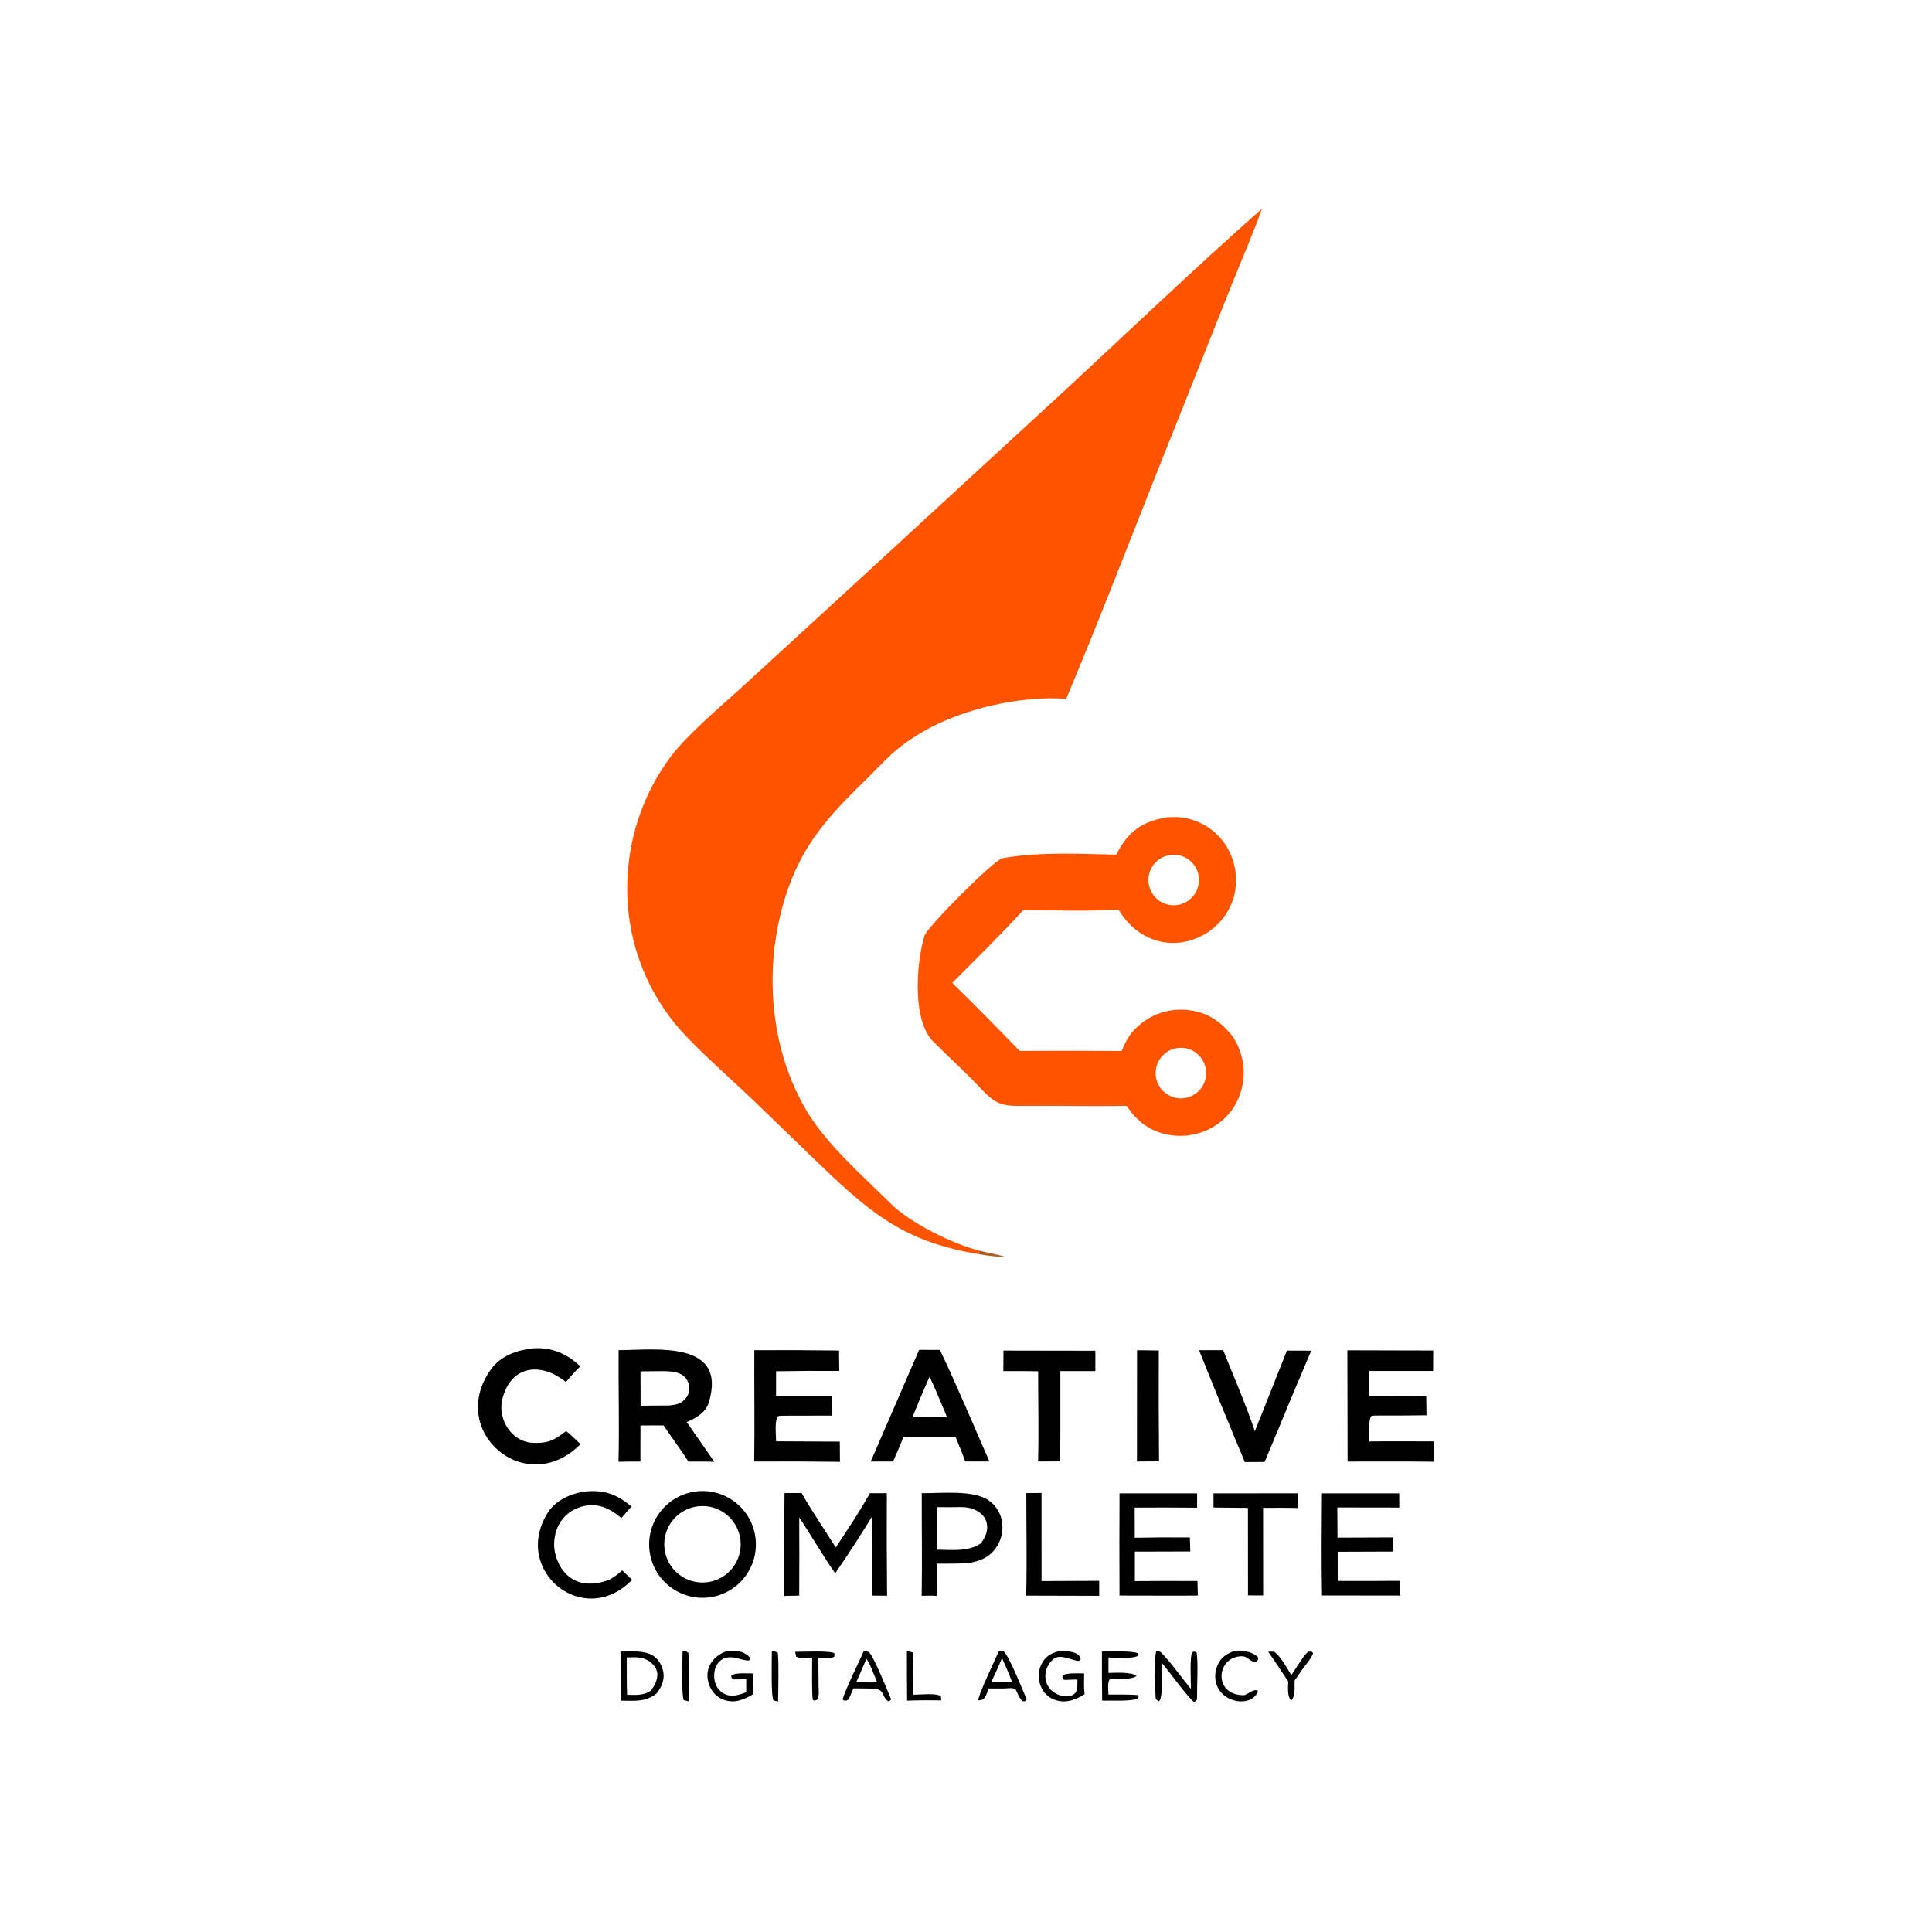
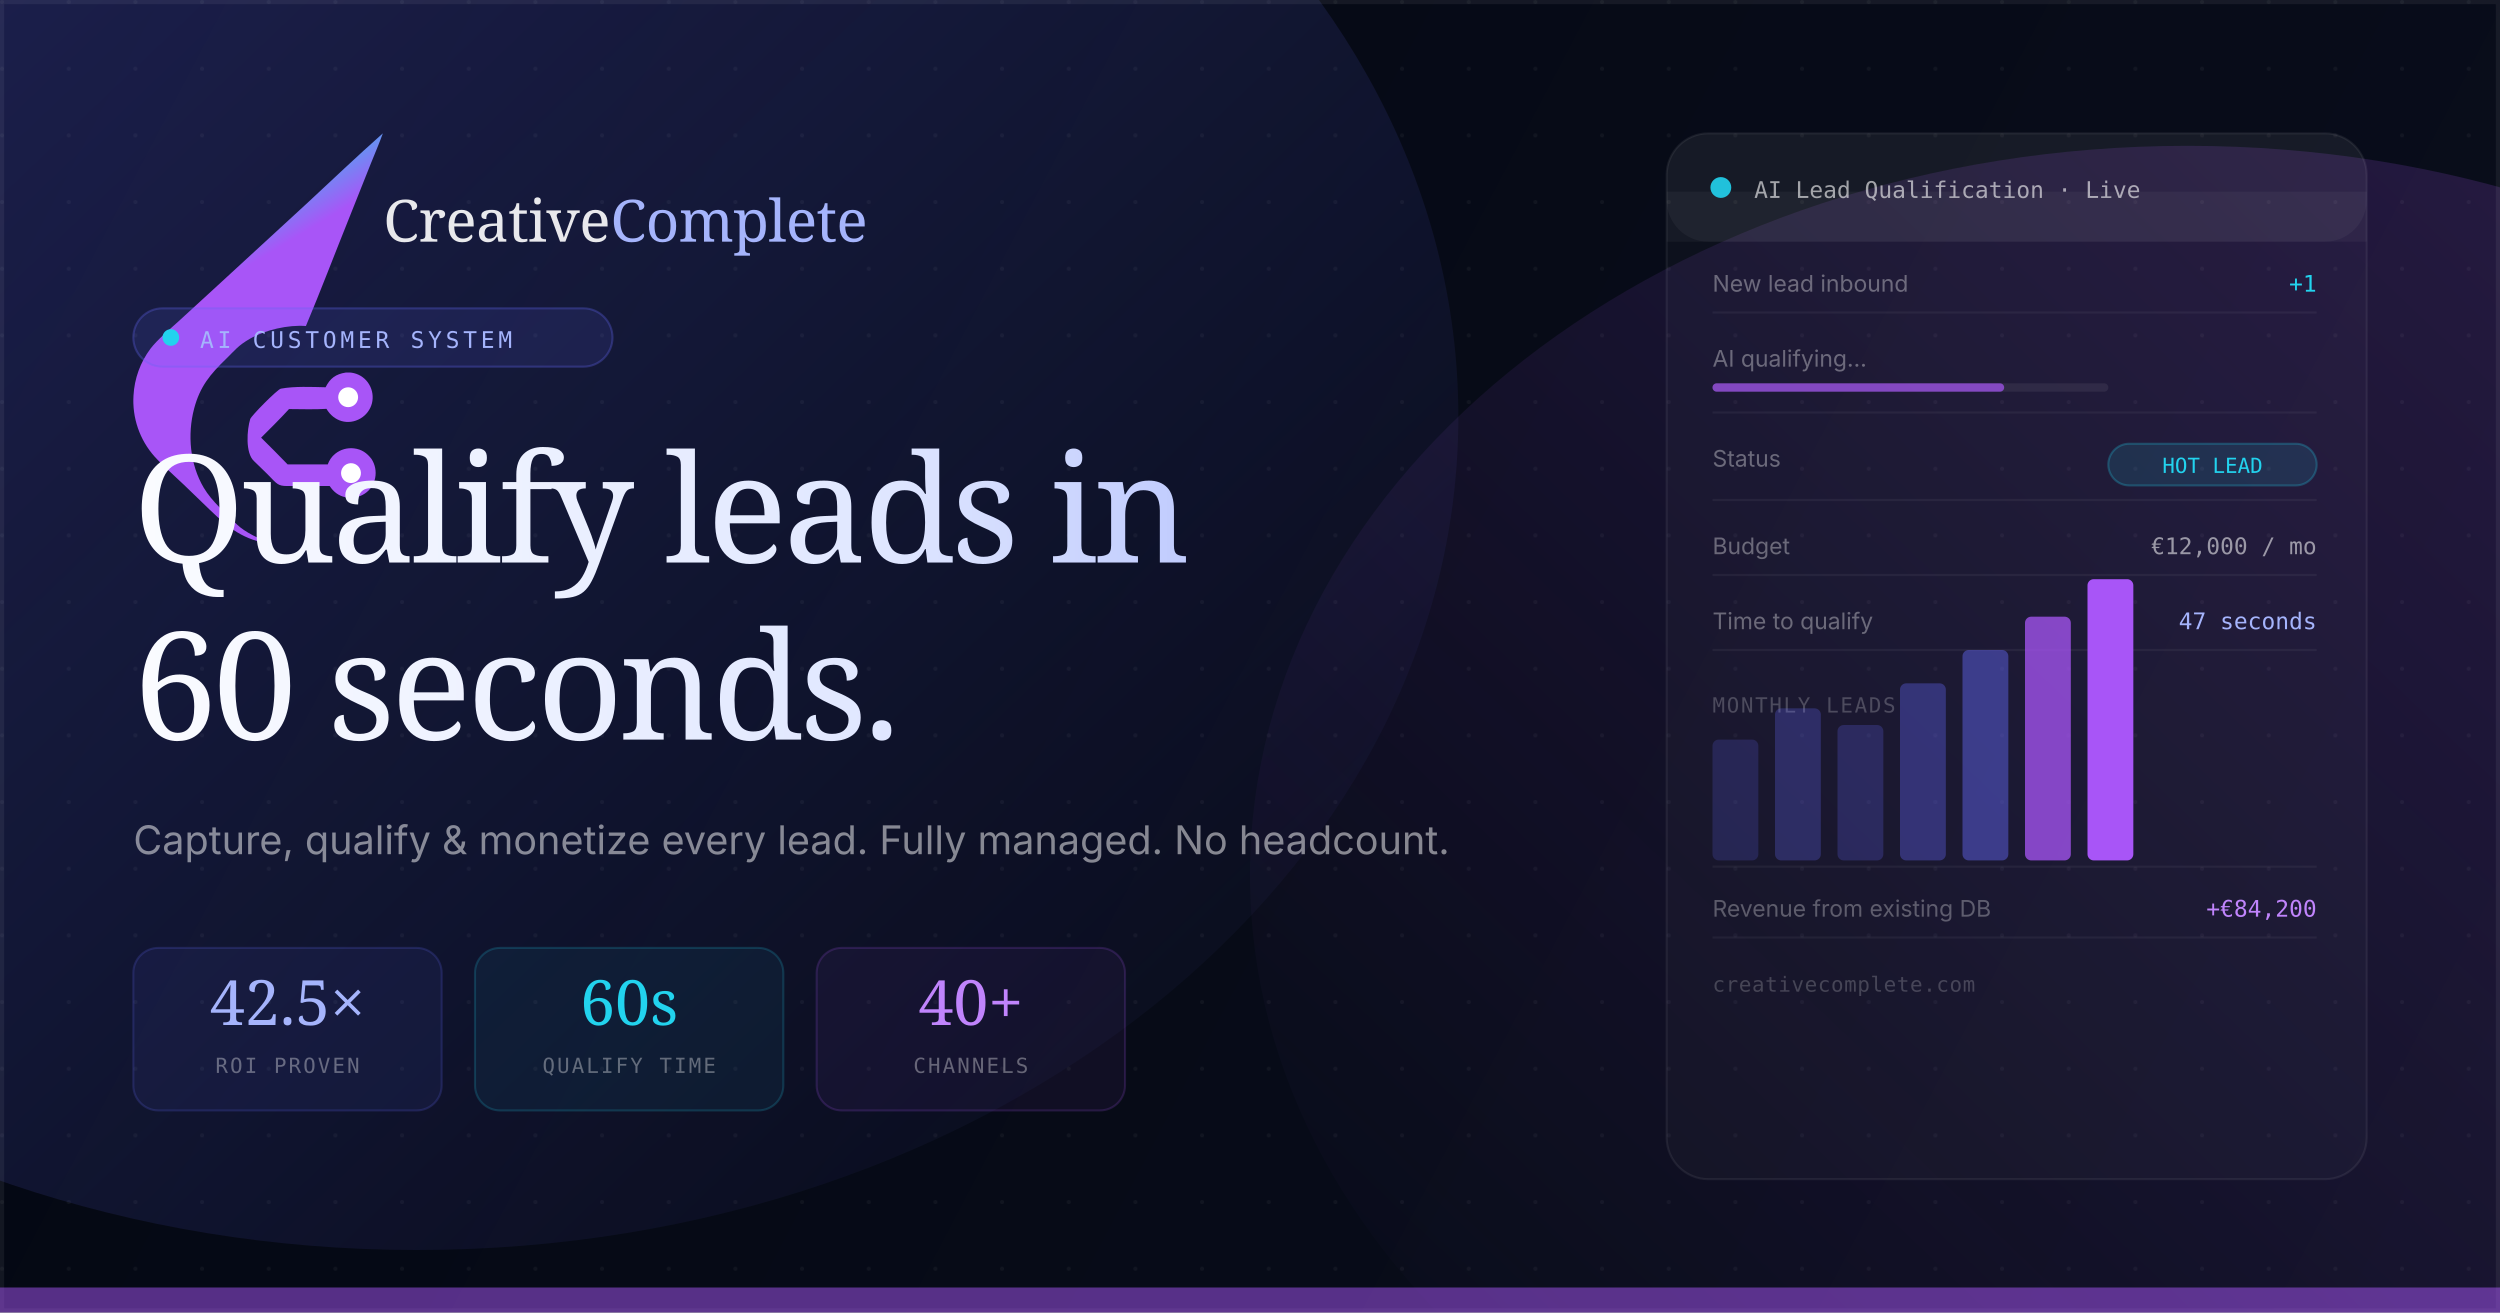
- <svg xmlns="http://www.w3.org/2000/svg" version="1.1" style="display: block;" viewBox="0 0 2048 2048" width="1024" height="1024" preserveAspectRatio="none">
-   <path transform="translate(0,0)" fill="rgb(255,255,255)" d="M 0 0 L 2048 0 L 2048 2048 L 0 2048 L 0 0 z" />
-   <path transform="translate(0,0)" fill="rgb(254,84,0)" d="M 1337.72 221.216 C 1327.99 248.667 1316.28 275.179 1305.51 302.237 L 1246.86 449.469 C 1208.04 545.924 1170.3 645.294 1130.23 740.859 C 1082.82 737.001 1020.38 751.345 979.49 775.009 C 946.884 793.879 939.677 805.388 915.482 828.913 C 872.523 870.682 844.789 903.167 828.818 963.479 C 810.24 1033.79 817.474 1113.99 854.85 1177.12 C 876.337 1213.41 914.095 1245.89 944.134 1275.82 C 964.337 1295.95 1008.78 1318.16 1037.41 1325.53 L 1037.54 1329.44 C 960.604 1316.79 924.732 1287.8 870.844 1236.18 L 801.188 1168.91 C 778.34 1146.93 742.109 1115.09 721.892 1092.62 C 681.881 1047.54 661.515 988.356 665.31 928.198 C 667.773 882.588 683.66 838.722 710.974 802.111 C 728.51 778.759 763.689 749.138 786.414 728.477 L 896.522 627.482 L 1129.53 413.207 C 1197.54 350.142 1268.51 282.482 1337.72 221.216 z" />
-   <path transform="translate(0,0)" fill="rgb(254,84,0)" d="M 1237.71 866.307 C 1246.07 865.835 1251.56 865.947 1259.82 867.91 C 1276.94 872.038 1291.66 882.912 1300.63 898.058 C 1309.84 913.439 1312.6 931.84 1308.29 949.243 C 1303.89 966.208 1293 980.763 1277.96 989.77 C 1244.03 1009.95 1205.27 997.761 1185.7 964.17 C 1157.02 966.227 1114.03 964.913 1084.63 964.779 C 1062.8 988.971 1032.85 1018.44 1009.43 1041.88 C 1033.54 1065.63 1057.37 1089.67 1080.9 1114 C 1116.94 1113.83 1152.98 1113.85 1189.02 1114.07 C 1193.61 1102.3 1199.35 1093.25 1209.26 1085.28 C 1223.56 1073.77 1241.91 1068.54 1260.12 1070.78 C 1280.77 1073.29 1294.71 1083.22 1307.08 1099.25 C 1316.93 1114.37 1320.5 1132.73 1317.03 1150.43 C 1313.84 1167.76 1303.7 1183.04 1288.98 1192.72 C 1273.69 1202.78 1255.03 1206.35 1237.11 1202.64 C 1218.13 1198.68 1204.84 1188.13 1194.33 1172.26 C 1158.94 1172.86 1123.31 1171.95 1087.94 1172.3 C 1059.97 1172.58 1056.12 1171.29 1036.92 1150.98 C 1022.35 1135.57 1005.79 1120.6 990.702 1105.53 C 966.067 1083.58 971.451 1019.45 980.041 991.749 C 982.828 982.758 1053.55 911.474 1062.59 909.773 C 1099.38 902.846 1145.8 905.124 1183.31 905.986 C 1195.45 881.646 1210.78 870.465 1237.71 866.307 z" />
-   <path transform="translate(0,0)" fill="rgb(255,255,255)" d="M 1238.39 906.686 C 1252.91 903.477 1267.27 912.723 1270.36 927.278 C 1273.45 941.832 1264.09 956.116 1249.51 959.087 C 1235.1 962.024 1221.02 952.791 1217.96 938.404 C 1214.91 924.017 1224.02 909.859 1238.39 906.686 z" />
-   <path transform="translate(0,0)" fill="rgb(255,255,255)" d="M 1244.31 1111.78 C 1258.47 1107.65 1273.3 1115.76 1277.48 1129.9 C 1281.66 1144.05 1273.62 1158.91 1259.49 1163.15 C 1245.28 1167.41 1230.32 1159.31 1226.11 1145.08 C 1221.91 1130.86 1230.07 1115.93 1244.31 1111.78 z" />
-   <path transform="translate(0,0)" fill="rgb(0,0,0)" d="M 735.163 1581.37 C 765.901 1576.12 795.097 1596.72 800.443 1627.44 C 805.789 1658.16 785.271 1687.42 754.565 1692.86 C 723.731 1698.32 694.327 1677.69 688.958 1646.84 C 683.589 1615.99 704.298 1586.65 735.163 1581.37 z" />
-   <path transform="translate(0,0)" fill="rgb(255,255,255)" d="M 744.166 1596.49 C 766.476 1596.22 784.804 1614.04 785.166 1636.35 C 785.528 1658.66 767.788 1677.06 745.481 1677.52 C 723.039 1677.98 704.499 1660.11 704.135 1637.66 C 703.77 1615.22 721.721 1596.76 744.166 1596.49 z" />
-   <path transform="translate(0,0)" fill="rgb(0,0,0)" d="M 655.738 1431.28 C 693.281 1431.2 771.818 1419.84 751.242 1487.05 C 748.04 1497.51 737.442 1503.44 727.904 1507.42 L 757.256 1549.61 L 747.65 1549.3 L 729.686 1549.35 C 722.793 1538.07 711.261 1522.86 703.35 1510.96 L 678.907 1511.05 L 678.872 1549.31 C 671.262 1549.18 663.267 1549.42 655.623 1549.53 C 656.636 1511.11 655.44 1470.09 655.738 1431.28 z" />
-   <path transform="translate(0,0)" fill="rgb(255,255,255)" d="M 702.177 1453.48 C 714.07 1453.53 728.257 1454.54 730.53 1469.54 C 731.212 1473.89 730.048 1478.32 727.318 1481.77 C 722.27 1488.25 717.096 1488.94 709.746 1489.86 L 679.056 1490.09 L 678.954 1453.7 L 702.177 1453.48 z" />
-   <path transform="translate(0,0)" fill="rgb(0,0,0)" d="M 974.318 1430.93 L 996.342 1430.98 C 1014.3 1468.61 1031.98 1510.81 1048.82 1549.23 C 1040.24 1549.14 1031.66 1549.13 1023.07 1549.2 C 1020.64 1541.6 1015.93 1530.73 1012.89 1523.06 L 1000 1523.02 L 957.726 1523.28 C 954.192 1532 950.521 1540.67 946.713 1549.27 L 923.011 1549.28 L 974.318 1430.93 z" />
-   <path transform="translate(0,0)" fill="rgb(255,255,255)" d="M 985.223 1459.63 C 988.045 1463.59 1000.77 1494.93 1003.87 1502.12 L 985.194 1502.25 L 967.175 1502.36 C 972.917 1488 978.934 1473.75 985.223 1459.63 z" />
-   <path transform="translate(0,0)" fill="rgb(0,0,0)" d="M 1428.27 1431.41 L 1519.24 1431.64 L 1519.16 1453.34 L 1451.53 1453.33 L 1451.58 1479.76 C 1471.68 1479.66 1491.78 1479.7 1511.88 1479.88 L 1512.17 1500.25 C 1494.7 1500.48 1477.23 1500.57 1459.75 1500.53 C 1456.73 1500.48 1456.61 1500.42 1453.7 1501.1 C 1450.22 1505.51 1451.68 1520.7 1451.45 1528.03 C 1474.02 1527.65 1497.52 1527.95 1520.15 1527.95 L 1520.32 1549.49 C 1489.92 1549.09 1458.94 1549.35 1428.51 1549.31 L 1428.27 1431.41 z" />
-   <path transform="translate(0,0)" fill="rgb(0,0,0)" d="M 799.611 1431.3 C 829.544 1431.14 859.478 1431.25 889.408 1431.64 L 889.664 1453.27 C 867.335 1453.1 845.004 1453.22 822.678 1453.62 L 822.641 1479.65 L 881.631 1479.64 L 881.849 1500.59 L 831.068 1500.7 C 827.924 1500.66 827.697 1500.56 824.694 1501.3 C 820.873 1505.74 822.646 1520.89 822.689 1527.85 L 890.215 1528.2 L 890.388 1549.6 C 860.084 1549.18 829.777 1549.08 799.471 1549.29 C 800.085 1510.47 799.411 1470.31 799.611 1431.3 z" />
-   <path transform="translate(0,0)" fill="rgb(0,0,0)" d="M 977.089 1582.83 C 997.653 1583.06 1031.03 1579.22 1047.38 1590.03 C 1054.96 1594.98 1060.19 1602.79 1061.89 1611.68 C 1063.9 1621.49 1061.87 1631.7 1056.26 1640 C 1048.67 1651.2 1039.28 1654.54 1026.87 1656.89 C 1015.67 1657.65 1004.28 1657.49 993.047 1657.51 L 992.999 1691.68 C 987.373 1691.31 982.607 1691.46 977.008 1691.6 C 977.653 1655.81 977.002 1618.8 977.089 1582.83 z" />
-   <path transform="translate(0,0)" fill="rgb(255,255,255)" d="M 993.034 1597.62 C 1001.1 1597.78 1010.1 1597.77 1018.18 1597.6 C 1041.55 1597.08 1055.66 1615.64 1039.6 1636.16 C 1026.4 1645.02 1008.68 1642.94 993.026 1642.7 L 993.034 1597.62 z" />
-   <path transform="translate(0,0)" fill="rgb(0,0,0)" d="M 564.536 1429.35 C 584.147 1427.75 601.161 1434.95 615.101 1448.43 C 609.696 1453.56 604.743 1459.39 599.806 1465 C 574.217 1444.11 541.896 1446.37 532.521 1482.96 C 527.177 1503.82 541.813 1528.12 564.222 1529.43 C 579.313 1530.31 587.007 1527.34 598.878 1517.8 L 600.043 1517.13 C 603.139 1518.89 612.263 1527.92 615.396 1530.89 C 557.422 1589.21 473.422 1517.34 520.354 1451.7 C 530.623 1437.34 547.677 1431.26 564.536 1429.35 z" />
-   <path transform="translate(0,0)" fill="rgb(0,0,0)" d="M 831.663 1582.72 L 849.798 1582.7 C 859.598 1600.35 874.906 1622.76 885.941 1640.36 C 898.401 1621.69 911.177 1602.44 922.133 1582.84 L 940.091 1582.87 C 939.905 1619.09 939.993 1655.31 940.356 1691.52 L 924.237 1691.38 L 924.147 1622.27 L 924.093 1608.18 C 911.686 1628.35 898.777 1648.21 885.377 1667.73 C 872.855 1650 859.751 1627.34 847.219 1608.58 C 847.362 1636.19 847.355 1663.81 847.199 1691.43 L 831.335 1691.7 C 831.051 1655.37 831.16 1619.04 831.663 1582.72 z" />
-   <path transform="translate(0,0)" fill="rgb(0,0,0)" d="M 1271.06 1431.29 L 1296.62 1431.25 C 1307.34 1457.91 1321.23 1490.44 1330.2 1517.2 L 1364.21 1431.71 L 1389.96 1431.79 L 1380.48 1454.25 C 1366.73 1486.05 1354.12 1518.05 1340.46 1549.76 L 1319.6 1549.85 C 1303.05 1510.48 1286.87 1470.96 1271.06 1431.29 z" />
-   <path transform="translate(0,0)" fill="rgb(0,0,0)" d="M 1401.32 1583.03 L 1483.24 1583.01 L 1483.31 1598.08 L 1417.61 1597.98 C 1417.73 1608.65 1417.8 1619.31 1417.81 1629.97 L 1476.81 1629.73 L 1477.06 1644.7 L 1429.11 1644.87 L 1418 1644.92 L 1418.09 1675.83 C 1440.05 1675.92 1462.02 1675.89 1483.98 1675.73 L 1484.19 1691.35 L 1401.4 1691.24 C 1400.64 1656.3 1401.08 1618.03 1401.32 1583.03 z" />
-   <path transform="translate(0,0)" fill="rgb(0,0,0)" d="M 1186.75 1583 L 1268.99 1583.04 L 1269 1598.24 C 1246.94 1598.02 1224.88 1597.98 1202.82 1598.12 L 1202.9 1630.08 C 1222.36 1629.71 1241.82 1629.61 1261.28 1629.78 L 1261.77 1644.6 L 1214.54 1644.74 L 1203 1644.73 L 1202.99 1676.03 C 1225.12 1675.83 1247.25 1675.8 1269.38 1675.95 L 1269.72 1691.34 C 1242.2 1691.63 1214.33 1691.26 1186.73 1691.33 C 1186.55 1655.22 1186.56 1619.11 1186.75 1583 z" />
-   <path transform="translate(0,0)" fill="rgb(0,0,0)" d="M 1063.73 1431.7 L 1161.16 1431.87 L 1161.1 1453.44 L 1124.01 1453.45 L 1124.01 1514.25 L 1123.94 1549.17 L 1100.43 1549.2 C 1101.21 1518.75 1100.46 1484.49 1100.48 1453.66 C 1088.37 1453.31 1075.74 1453.46 1063.57 1453.44 L 1063.73 1431.7 z" />
-   <path transform="translate(0,0)" fill="rgb(0,0,0)" d="M 617.922 1581.25 C 639.729 1578.86 652.726 1583.13 669.458 1597.04 C 666.113 1600.34 661.886 1605.54 658.717 1609.21 C 644.962 1597.68 631.03 1591.62 613.079 1598.27 C 603.009 1601.89 594.939 1609.61 590.864 1619.5 C 586.213 1630.7 586.248 1643.29 590.959 1654.46 C 601.111 1678.9 623.733 1683.63 646.586 1674.17 C 652.69 1670.51 654.17 1669.43 659.493 1664.61 L 670.033 1674.64 C 619.226 1727.03 543.457 1666.03 579.658 1605.12 C 588.049 1590.99 602.434 1584.37 617.922 1581.25 z" />
-   <path transform="translate(0,0)" fill="rgb(0,0,0)" d="M 1286.34 1583.01 L 1376.02 1582.98 L 1376.04 1598.57 C 1364.05 1598.17 1351 1598.38 1338.92 1598.38 L 1338.99 1654.2 L 1339 1691.21 L 1322.93 1691.17 L 1322.87 1598.42 L 1286.39 1598.05 L 1286.34 1583.01 z" />
-   <path transform="translate(0,0)" fill="rgb(0,0,0)" d="M 1205.31 1431.31 L 1228.36 1431.61 C 1228.2 1470.77 1228.29 1509.94 1228.62 1549.1 L 1205.24 1549.24 L 1205.31 1431.31 z" />
-   <path transform="translate(0,0)" fill="rgb(0,0,0)" d="M 1087.94 1582.77 L 1104.06 1582.57 L 1104.08 1676 L 1165.17 1675.73 L 1165.19 1691.63 L 1087.81 1691.42 C 1088.67 1656.24 1087.91 1618.2 1087.94 1582.77 z" />
-   <path transform="translate(0,0)" fill="rgb(0,0,0)" d="M 657.758 1750.78 C 671.749 1750.7 690.419 1748.1 699.044 1761.97 C 706.39 1773.79 704.134 1785.05 695.713 1795.37 C 683.948 1804.48 672.337 1802.82 657.957 1802.74 L 657.758 1750.78 z" />
-   <path transform="translate(0,0)" fill="rgb(255,255,255)" d="M 664.365 1756.95 C 673.801 1756.7 681.435 1755.83 689.423 1761.89 C 700.785 1770.5 697.476 1782.28 690.091 1791.97 C 682.624 1797.56 673.629 1796.74 664.747 1796.56 C 664.256 1783.84 664.441 1769.77 664.365 1756.95 z" />
-   <path transform="translate(0,0)" fill="rgb(0,0,0)" d="M 1058.96 1750 C 1060.62 1750.11 1062.3 1750.36 1063.94 1750.57 C 1069.73 1755.45 1084.29 1792.03 1088.35 1801.53 L 1086.27 1803.48 L 1084.06 1803.36 C 1080.58 1800.33 1078.62 1795.06 1076.54 1790.72 C 1073.43 1788.71 1069.18 1789.69 1064.75 1789.82 L 1048.01 1789.83 C 1045.27 1796.47 1044.69 1802.75 1037.11 1802.33 C 1036.08 1798.63 1055.57 1757.71 1058.96 1750 z" />
-   <path transform="translate(0,0)" fill="rgb(255,255,255)" d="M 1062.21 1757.61 C 1065.74 1765.69 1069.74 1774.35 1072.64 1782.61 C 1069.52 1783.75 1064.67 1783.33 1061.2 1783.28 L 1050.72 1783 C 1054.84 1774.67 1058.67 1766.2 1062.21 1757.61 z" />
-   <path transform="translate(0,0)" fill="rgb(0,0,0)" d="M 915.767 1750.07 C 917.307 1750.28 919.28 1750.74 920.846 1751.05 C 926.32 1755.86 940.65 1791.96 944.531 1801.05 C 943.624 1803.19 944.294 1802.22 941.899 1803.55 C 933.219 1798.31 939.654 1789.73 922.95 1789.93 L 904.691 1789.71 L 899.615 1801.36 C 896.315 1803.14 898.033 1802.75 894.267 1802.55 L 893.266 1800.98 C 896.62 1790.1 910.664 1761.32 915.767 1750.07 z" />
-   <path transform="translate(0,0)" fill="rgb(255,255,255)" d="M 918.374 1758.56 C 921.168 1761.06 927.562 1777.9 929.511 1782.48 C 926.849 1783.84 925.467 1783.41 922.225 1783.47 L 907.716 1783.09 C 911.366 1774.95 914.919 1766.78 918.374 1758.56 z" />
-   <path transform="translate(0,0)" fill="rgb(0,0,0)" d="M 1225.73 1750.21 C 1226.76 1750.31 1229.65 1750.59 1230.28 1751.21 C 1240.88 1761.62 1252.89 1778.92 1262.41 1790.29 C 1262.47 1782.41 1260.9 1754.86 1264.09 1751.16 C 1267.27 1750.83 1265.88 1750.41 1268.49 1751.76 C 1270.29 1762.77 1268.74 1787.31 1268.91 1799.33 C 1268.95 1802.7 1268.19 1802.5 1265.98 1804.32 C 1260.51 1801.24 1238.02 1770.12 1231.22 1762.26 C 1231.14 1769.52 1233.46 1800.01 1228.51 1803.39 C 1226.98 1802.71 1225.13 1801.36 1225.04 1799.94 C 1224.47 1790.83 1223.18 1756.92 1225.73 1750.21 z" />
-   <path transform="translate(0,0)" fill="rgb(0,0,0)" d="M 1122.38 1750.23 C 1129.33 1749.91 1143.86 1750.17 1145.64 1758.45 L 1144.18 1760.49 C 1139.33 1761.98 1124.23 1751.93 1116.59 1758.78 C 1111.7 1763.16 1108.97 1767.9 1108.23 1774.33 C 1107.53 1780.25 1109.41 1786.17 1113.39 1790.6 C 1117.24 1794.92 1123.86 1798.13 1129.62 1798.17 C 1142.92 1798.24 1142.24 1789.83 1142.05 1780.34 L 1128.26 1780.8 C 1126.48 1779.56 1126.02 1778.31 1126.29 1776.37 C 1129.96 1772.86 1143.35 1773.92 1149.23 1773.93 C 1149.12 1781.23 1148.81 1788.79 1149.68 1796 C 1138.99 1802.38 1128.15 1806.54 1115.9 1800.96 C 1102.16 1794.7 1097.3 1776.57 1104.21 1763.58 C 1108.48 1755.55 1114.05 1752.76 1122.38 1750.23 z" />
-   <path transform="translate(0,0)" fill="rgb(0,0,0)" d="M 770.153 1750.26 C 779.806 1749.23 789.262 1749.74 795.704 1758.11 L 795.047 1759.82 C 789.744 1761.95 778.677 1754.69 769.204 1757.42 C 758.241 1760.58 755.13 1773.54 758.133 1783.86 C 759.675 1789.01 763.294 1793.3 768.123 1795.69 C 775.756 1799.47 783.699 1796.57 791.015 1793.84 L 791.031 1780.1 L 776.936 1780.27 C 774.978 1777.96 775.579 1779.27 775.201 1776.16 C 778.87 1772.83 792.727 1773.92 798.555 1773.97 C 798.313 1781.96 798.358 1787.71 798.774 1795.68 C 788.518 1801.8 778.189 1806.35 766.19 1801.4 C 759.791 1798.75 754.747 1793.61 752.221 1787.16 C 745.496 1770.47 754.037 1756.27 770.153 1750.26 z" />
-   <path transform="translate(0,0)" fill="rgb(0,0,0)" d="M 1168.11 1750.7 C 1175.23 1750.76 1203.77 1749.46 1206.88 1753.13 L 1206.06 1755.33 C 1200.79 1758.57 1182.56 1757.1 1175.04 1757.02 L 1175.01 1773.36 C 1182.01 1773.26 1199.46 1772.08 1204.72 1776.54 C 1201.07 1780.41 1184.85 1779.76 1179.75 1779.74 C 1178.72 1779.75 1177.22 1780.08 1176.15 1780.26 C 1173.91 1783.53 1174.83 1792 1175 1796.3 C 1184.45 1796.28 1196.39 1796.14 1205.73 1796.78 L 1207.01 1798.29 L 1206.16 1800.35 C 1200.12 1803.8 1176.91 1802.52 1168.32 1802.73 C 1168.07 1785.39 1168 1768.04 1168.11 1750.7 z" />
-   <path transform="translate(0,0)" fill="rgb(0,0,0)" d="M 1308.14 1750.15 C 1310.56 1749.81 1313.01 1749.67 1315.45 1749.73 C 1320.6 1749.86 1329.49 1752.52 1333.19 1756.33 C 1333.82 1759.83 1334.12 1758.24 1332.33 1761.26 C 1326.13 1763.34 1323.05 1755.93 1317.23 1755.76 C 1289.35 1754.92 1284.98 1797.23 1318.83 1796.99 C 1323.89 1795.47 1328.41 1790.31 1333.08 1791.9 L 1333.27 1793.89 C 1324.61 1810.24 1297 1804.48 1290.18 1787.19 C 1287.37 1780.07 1287.55 1772.13 1290.67 1765.14 C 1294.59 1756.54 1299.83 1753.43 1308.14 1750.15 z" />
-   <path transform="translate(0,0)" fill="rgb(0,0,0)" d="M 1368.87 1775.74 C 1372.93 1769.85 1381.91 1754.72 1386.74 1750.77 C 1390.93 1751.01 1389.74 1750.11 1391.85 1752.21 C 1391.39 1756.19 1384.61 1764.12 1381.82 1767.84 L 1372.29 1781.41 C 1372.15 1787.37 1373.38 1798.44 1368.73 1802.53 C 1364.33 1798.92 1365.45 1787.72 1365.56 1782.45 C 1358.66 1771.8 1351.58 1761.26 1344.33 1750.84 L 1350.12 1750.86 C 1356.48 1753.62 1364.66 1769.1 1368.87 1775.74 z" />
-   <path transform="translate(0,0)" fill="rgb(0,0,0)" d="M 842.913 1750.99 C 850.447 1751.05 880.146 1749.52 884.499 1752.56 L 884.489 1756.02 C 881.421 1758.77 871.984 1757.62 867.494 1757.43 L 867.715 1787.25 C 867.823 1791.89 868.715 1798.47 866.007 1801.9 C 862.657 1802.83 864.039 1803.16 861.559 1801.82 C 860.398 1793.21 860.943 1767 860.92 1757.19 C 854.265 1757.05 848.696 1759.3 843.84 1755.98 L 842.913 1750.99 z" />
-   <path transform="translate(0,0)" fill="rgb(0,0,0)" d="M 961.37 1750.38 C 964.451 1750.68 964.681 1750.75 967.638 1751.7 C 968.64 1757.1 968.165 1788.68 968.213 1796.46 C 974.911 1796.42 992.939 1794.49 997.368 1798.06 L 997.787 1802.45 C 985.181 1802.25 974.179 1802.29 961.585 1802.78 C 961.396 1785.31 961.324 1767.85 961.37 1750.38 z" />
-   <path transform="translate(0,0)" fill="rgb(0,0,0)" d="M 723.583 1750.25 C 727.472 1750.72 727.173 1750.06 729.727 1752.14 C 730.835 1762.79 730.106 1791.99 729.825 1803.42 L 724.837 1802.25 C 722.2 1797.13 723.409 1758.56 723.583 1750.25 z" />
-   <path transform="translate(0,0)" fill="rgb(0,0,0)" d="M 818.209 1750.36 C 821.598 1750.86 822.16 1750.38 824.534 1752.19 C 825.782 1764.38 824.914 1790.41 824.837 1803.62 L 819.966 1802.57 C 817.141 1798.4 818.192 1758.38 818.209 1750.36 z" />
-   <path transform="translate(0,0)" fill="rgb(178,91,35)" d="M 1037.41 1325.53 C 1043.39 1327.19 1061.23 1330.58 1064.92 1332.2 C 1056.56 1332.52 1045.83 1330.87 1037.54 1329.44 L 1037.41 1325.53 z" />
+ <svg xmlns="http://www.w3.org/2000/svg" width="1200" height="630" viewBox="0 0 1200 630" fill="none">
+   <defs>
+     <linearGradient id="bg" x1="0" y1="0" x2="1200" y2="630" gradientUnits="userSpaceOnUse">
+       <stop offset="0%" stop-color="#030712" />
+       <stop offset="100%" stop-color="#0a0e1c" />
+     </linearGradient>
+     <linearGradient id="glow1" x1="0" y1="0" x2="600" y2="630" gradientUnits="userSpaceOnUse">
+       <stop offset="0%" stop-color="#6366f1" stop-opacity="0.25" />
+       <stop offset="100%" stop-color="#6366f1" stop-opacity="0" />
+     </linearGradient>
+     <linearGradient id="glow2" x1="1200" y1="0" x2="600" y2="630" gradientUnits="userSpaceOnUse">
+       <stop offset="0%" stop-color="#a855f7" stop-opacity="0.18" />
+       <stop offset="100%" stop-color="#a855f7" stop-opacity="0" />
+     </linearGradient>
+     <linearGradient id="logoGrad" x1="0" y1="0" x2="120" y2="200" gradientUnits="userSpaceOnUse">
+       <stop offset="0%" stop-color="#6366f1" />
+       <stop offset="48%" stop-color="#22d3ee" />
+       <stop offset="100%" stop-color="#a855f7" />
+     </linearGradient>
+     <linearGradient id="titleGrad" x1="0" y1="0" x2="700" y2="0" gradientUnits="userSpaceOnUse">
+       <stop offset="0%" stop-color="#ffffff" />
+       <stop offset="60%" stop-color="#e0e7ff" />
+       <stop offset="100%" stop-color="#a5b4fc" />
+     </linearGradient>
+   </defs>
+   <rect width="1200" height="630" fill="url(#bg)" />
+   <ellipse cx="200" cy="200" rx="500" ry="400" fill="url(#glow1)" />
+   <ellipse cx="1050" cy="420" rx="450" ry="350" fill="url(#glow2)" />
+   <pattern id="dots" x="0" y="0" width="32" height="32" patternUnits="userSpaceOnUse">
+     <circle cx="1" cy="1" r="1" fill="rgba(255,255,255,0.04)" />
+   </pattern>
+   <rect width="1200" height="630" fill="url(#dots)" />
+   <rect x="1" y="1" width="1198" height="628" stroke="rgba(255,255,255,0.06)" stroke-width="2" fill="none" />
+   <g transform="translate(64, 64) scale(0.356)">
+     <path d="M336.43 0C331.565 13.726 325.71 26.982 320.325 40.511L291 114.126C271.59 162.354 252.72 212.039 232.685 259.822C208.98 257.893 177.76 265.064 157.315 276.896C141.012 286.331 137.408 292.086 125.311 303.849C103.831 324.733 89.964 340.976 81.979 371.132C72.69 406.287 76.307 446.387 94.995 477.952C105.738 496.097 124.617 512.337 139.637 527.302C149.738 537.367 171.96 548.472 186.275 552.157L186.34 554.112C147.872 547.787 129.936 533.292 102.992 507.482L68.164 473.847C56.74 462.857 38.624 446.937 28.516 435.702C8.51 413.162 -1.673 383.57 0.225 353.491C1.456 330.686 9.4 308.753 23.057 290.448C31.825 278.772 49.414 263.961 60.777 253.63L115.831 203.133L232.335 95.996C266.34 64.463 301.825 30.633 336.43 0Z" fill="url(#logoGrad)" />
+     <path d="M286.424 322.545C290.604 322.309 293.349 322.365 297.479 323.347C306.039 325.411 313.399 330.848 317.884 338.421C322.489 346.111 323.869 355.312 321.714 364.013C319.514 372.496 314.069 379.773 306.549 384.277C289.584 394.367 270.204 388.272 260.419 371.477C246.079 372.505 224.584 371.848 209.884 371.781C198.969 383.877 183.994 398.612 172.284 410.332C184.339 422.207 196.254 434.227 208.019 446.392C226.039 446.307 244.059 446.317 262.079 446.427C264.374 440.542 267.244 436.017 272.199 432.032C279.349 426.277 288.524 423.662 297.629 424.782C307.954 426.037 314.924 431.002 321.109 439.017C326.034 446.577 327.819 455.757 326.084 464.607C324.489 473.272 319.419 480.912 312.059 485.752C304.414 490.782 295.084 492.567 286.124 490.712C276.634 488.732 269.989 483.457 264.734 475.522C247.039 475.822 229.224 475.367 211.539 475.542C197.554 475.682 195.629 475.037 186.029 464.882C178.744 457.177 170.464 449.692 162.92 442.157C150.603 431.182 153.295 399.117 157.59 385.266C158.983 380.771 194.344 345.129 198.864 344.278C217.259 340.815 240.469 341.954 259.224 342.385C265.294 330.215 272.959 324.624 286.424 322.545Z" fill="url(#logoGrad)" />
+     <path d="M286.764 342.734C294.024 341.13 301.204 345.753 302.749 353.03C304.294 360.307 299.614 367.449 292.324 368.935C285.119 370.403 278.079 365.787 276.549 358.593C275.024 351.4 279.579 344.321 286.764 342.734Z" fill="white" />
+     <path d="M289.724 445.282C296.804 443.217 304.219 447.272 306.309 454.342C308.399 461.417 304.379 468.847 297.314 470.967C290.209 473.097 282.729 469.047 280.624 461.932C278.524 454.822 282.604 447.357 289.724 445.282Z" fill="white" />
+   </g>
+   <text x="184" y="116" font-family="Georgia, serif" font-size="28" fill="rgba(255,255,255,0.9)" letter-spacing="-0.3">Creative<tspan fill="#a5b4fc">Complete</tspan>
+   </text>
+   <rect x="64" y="148" width="230" height="28" rx="14" fill="rgba(99,102,241,0.12)" stroke="rgba(99,102,241,0.3)" stroke-width="1" />
+   <circle cx="82" cy="162" r="4" fill="#22d3ee" />
+   <text x="96" y="167" font-family="monospace" font-size="11" fill="#a5b4fc" letter-spacing="1.8">AI CUSTOMER SYSTEM</text>
+   <text x="64" y="270" font-family="Georgia, serif" font-size="72" fill="url(#titleGrad)" letter-spacing="-2">Qualify leads in</text>
+   <text x="64" y="355" font-family="Georgia, serif" font-size="72" fill="url(#titleGrad)" letter-spacing="-2">60 seconds.</text>
+   <text x="64" y="410" font-family="-apple-system, sans-serif" font-size="19" fill="rgba(255,255,255,0.5)">Capture, qualify &amp; monetize every lead. Fully managed. No headcount.</text>
+   <rect x="64" y="455" width="148" height="78" rx="12" fill="rgba(99,102,241,0.08)" stroke="rgba(99,102,241,0.2)" stroke-width="1" />
+   <text x="138" y="492" font-family="Georgia, serif" font-size="30" fill="#a5b4fc" text-anchor="middle">42.5×</text>
+   <text x="138" y="515" font-family="monospace" font-size="10" fill="rgba(255,255,255,0.35)" text-anchor="middle" letter-spacing="1">ROI PROVEN</text>
+   <rect x="228" y="455" width="148" height="78" rx="12" fill="rgba(34,211,238,0.06)" stroke="rgba(34,211,238,0.18)" stroke-width="1" />
+   <text x="302" y="492" font-family="Georgia, serif" font-size="30" fill="#22d3ee" text-anchor="middle">60s</text>
+   <text x="302" y="515" font-family="monospace" font-size="10" fill="rgba(255,255,255,0.35)" text-anchor="middle" letter-spacing="1">QUALIFY TIME</text>
+   <rect x="392" y="455" width="148" height="78" rx="12" fill="rgba(168,85,247,0.06)" stroke="rgba(168,85,247,0.18)" stroke-width="1" />
+   <text x="466" y="492" font-family="Georgia, serif" font-size="30" fill="#c084fc" text-anchor="middle">40+</text>
+   <text x="466" y="515" font-family="monospace" font-size="10" fill="rgba(255,255,255,0.35)" text-anchor="middle" letter-spacing="1">CHANNELS</text>
+   <rect x="800" y="64" width="336" height="502" rx="20" fill="rgba(255,255,255,0.025)" stroke="rgba(255,255,255,0.07)" stroke-width="1" />
+   <rect x="800" y="64" width="336" height="52" rx="20" fill="rgba(255,255,255,0.04)" />
+   <rect x="800" y="92" width="336" height="24" fill="rgba(255,255,255,0.04)" />
+   <circle cx="826" cy="90" r="5" fill="#22d3ee" opacity="0.9" />
+   <text x="842" y="95" font-family="monospace" font-size="11" fill="rgba(255,255,255,0.6)">AI Lead Qualification · Live</text>
+   <text x="822" y="140" font-family="-apple-system, sans-serif" font-size="11" fill="rgba(255,255,255,0.35)">New lead inbound</text>
+   <text x="1112" y="140" font-family="monospace" font-size="11" fill="#22d3ee" text-anchor="end">+1</text>
+   <line x1="822" y1="150" x2="1112" y2="150" stroke="rgba(255,255,255,0.05)" stroke-width="1" />
+   <text x="822" y="176" font-family="-apple-system, sans-serif" font-size="11" fill="rgba(255,255,255,0.35)">AI qualifying...</text>
+   <rect x="822" y="184" width="190" height="4" rx="2" fill="rgba(255,255,255,0.07)" />
+   <rect x="822" y="184" width="140" height="4" rx="2" fill="url(#logoGrad)" opacity="0.7" />
+   <line x1="822" y1="198" x2="1112" y2="198" stroke="rgba(255,255,255,0.05)" stroke-width="1" />
+   <text x="822" y="224" font-family="-apple-system, sans-serif" font-size="11" fill="rgba(255,255,255,0.35)">Status</text>
+   <rect x="1012" y="213" width="100" height="20" rx="10" fill="rgba(34,211,238,0.12)" stroke="rgba(34,211,238,0.25)" stroke-width="1" />
+   <text x="1062" y="227" font-family="monospace" font-size="10" fill="#22d3ee" text-anchor="middle">HOT LEAD</text>
+   <line x1="822" y1="240" x2="1112" y2="240" stroke="rgba(255,255,255,0.05)" stroke-width="1" />
+   <text x="822" y="266" font-family="-apple-system, sans-serif" font-size="11" fill="rgba(255,255,255,0.35)">Budget</text>
+   <text x="1112" y="266" font-family="monospace" font-size="11" fill="rgba(255,255,255,0.55)" text-anchor="end">€12,000 / mo</text>
+   <line x1="822" y1="276" x2="1112" y2="276" stroke="rgba(255,255,255,0.05)" stroke-width="1" />
+   <text x="822" y="302" font-family="-apple-system, sans-serif" font-size="11" fill="rgba(255,255,255,0.35)">Time to qualify</text>
+   <text x="1112" y="302" font-family="monospace" font-size="11" fill="#a5b4fc" text-anchor="end">47 seconds</text>
+   <line x1="822" y1="312" x2="1112" y2="312" stroke="rgba(255,255,255,0.05)" stroke-width="1" />
+   <text x="822" y="342" font-family="monospace" font-size="10" fill="rgba(255,255,255,0.22)" letter-spacing="0.8">MONTHLY LEADS</text>
+   <rect x="822" y="355" width="22" height="58" rx="3" fill="rgba(99,102,241,0.2)" />
+   <rect x="852" y="340" width="22" height="73" rx="3" fill="rgba(99,102,241,0.28)" />
+   <rect x="882" y="348" width="22" height="65" rx="3" fill="rgba(99,102,241,0.24)" />
+   <rect x="912" y="328" width="22" height="85" rx="3" fill="rgba(99,102,241,0.36)" />
+   <rect x="942" y="312" width="22" height="101" rx="3" fill="rgba(99,102,241,0.46)" />
+   <rect x="972" y="296" width="22" height="117" rx="3" fill="url(#logoGrad)" opacity="0.75" />
+   <rect x="1002" y="278" width="22" height="135" rx="3" fill="url(#logoGrad)" />
+   <line x1="822" y1="416" x2="1112" y2="416" stroke="rgba(255,255,255,0.05)" stroke-width="1" />
+   <text x="822" y="440" font-family="-apple-system, sans-serif" font-size="11" fill="rgba(255,255,255,0.3)">Revenue from existing DB</text>
+   <text x="1112" y="440" font-family="monospace" font-size="11" fill="#c084fc" text-anchor="end">+€84,200</text>
+   <line x1="822" y1="450" x2="1112" y2="450" stroke="rgba(255,255,255,0.05)" stroke-width="1" />
+   <text x="822" y="476" font-family="monospace" font-size="10" fill="rgba(255,255,255,0.2)" letter-spacing="0.3">creativecomplete.com</text>
+   <rect x="0" y="618" width="1200" height="12" fill="url(#logoGrad)" opacity="0.5" />
</svg>
